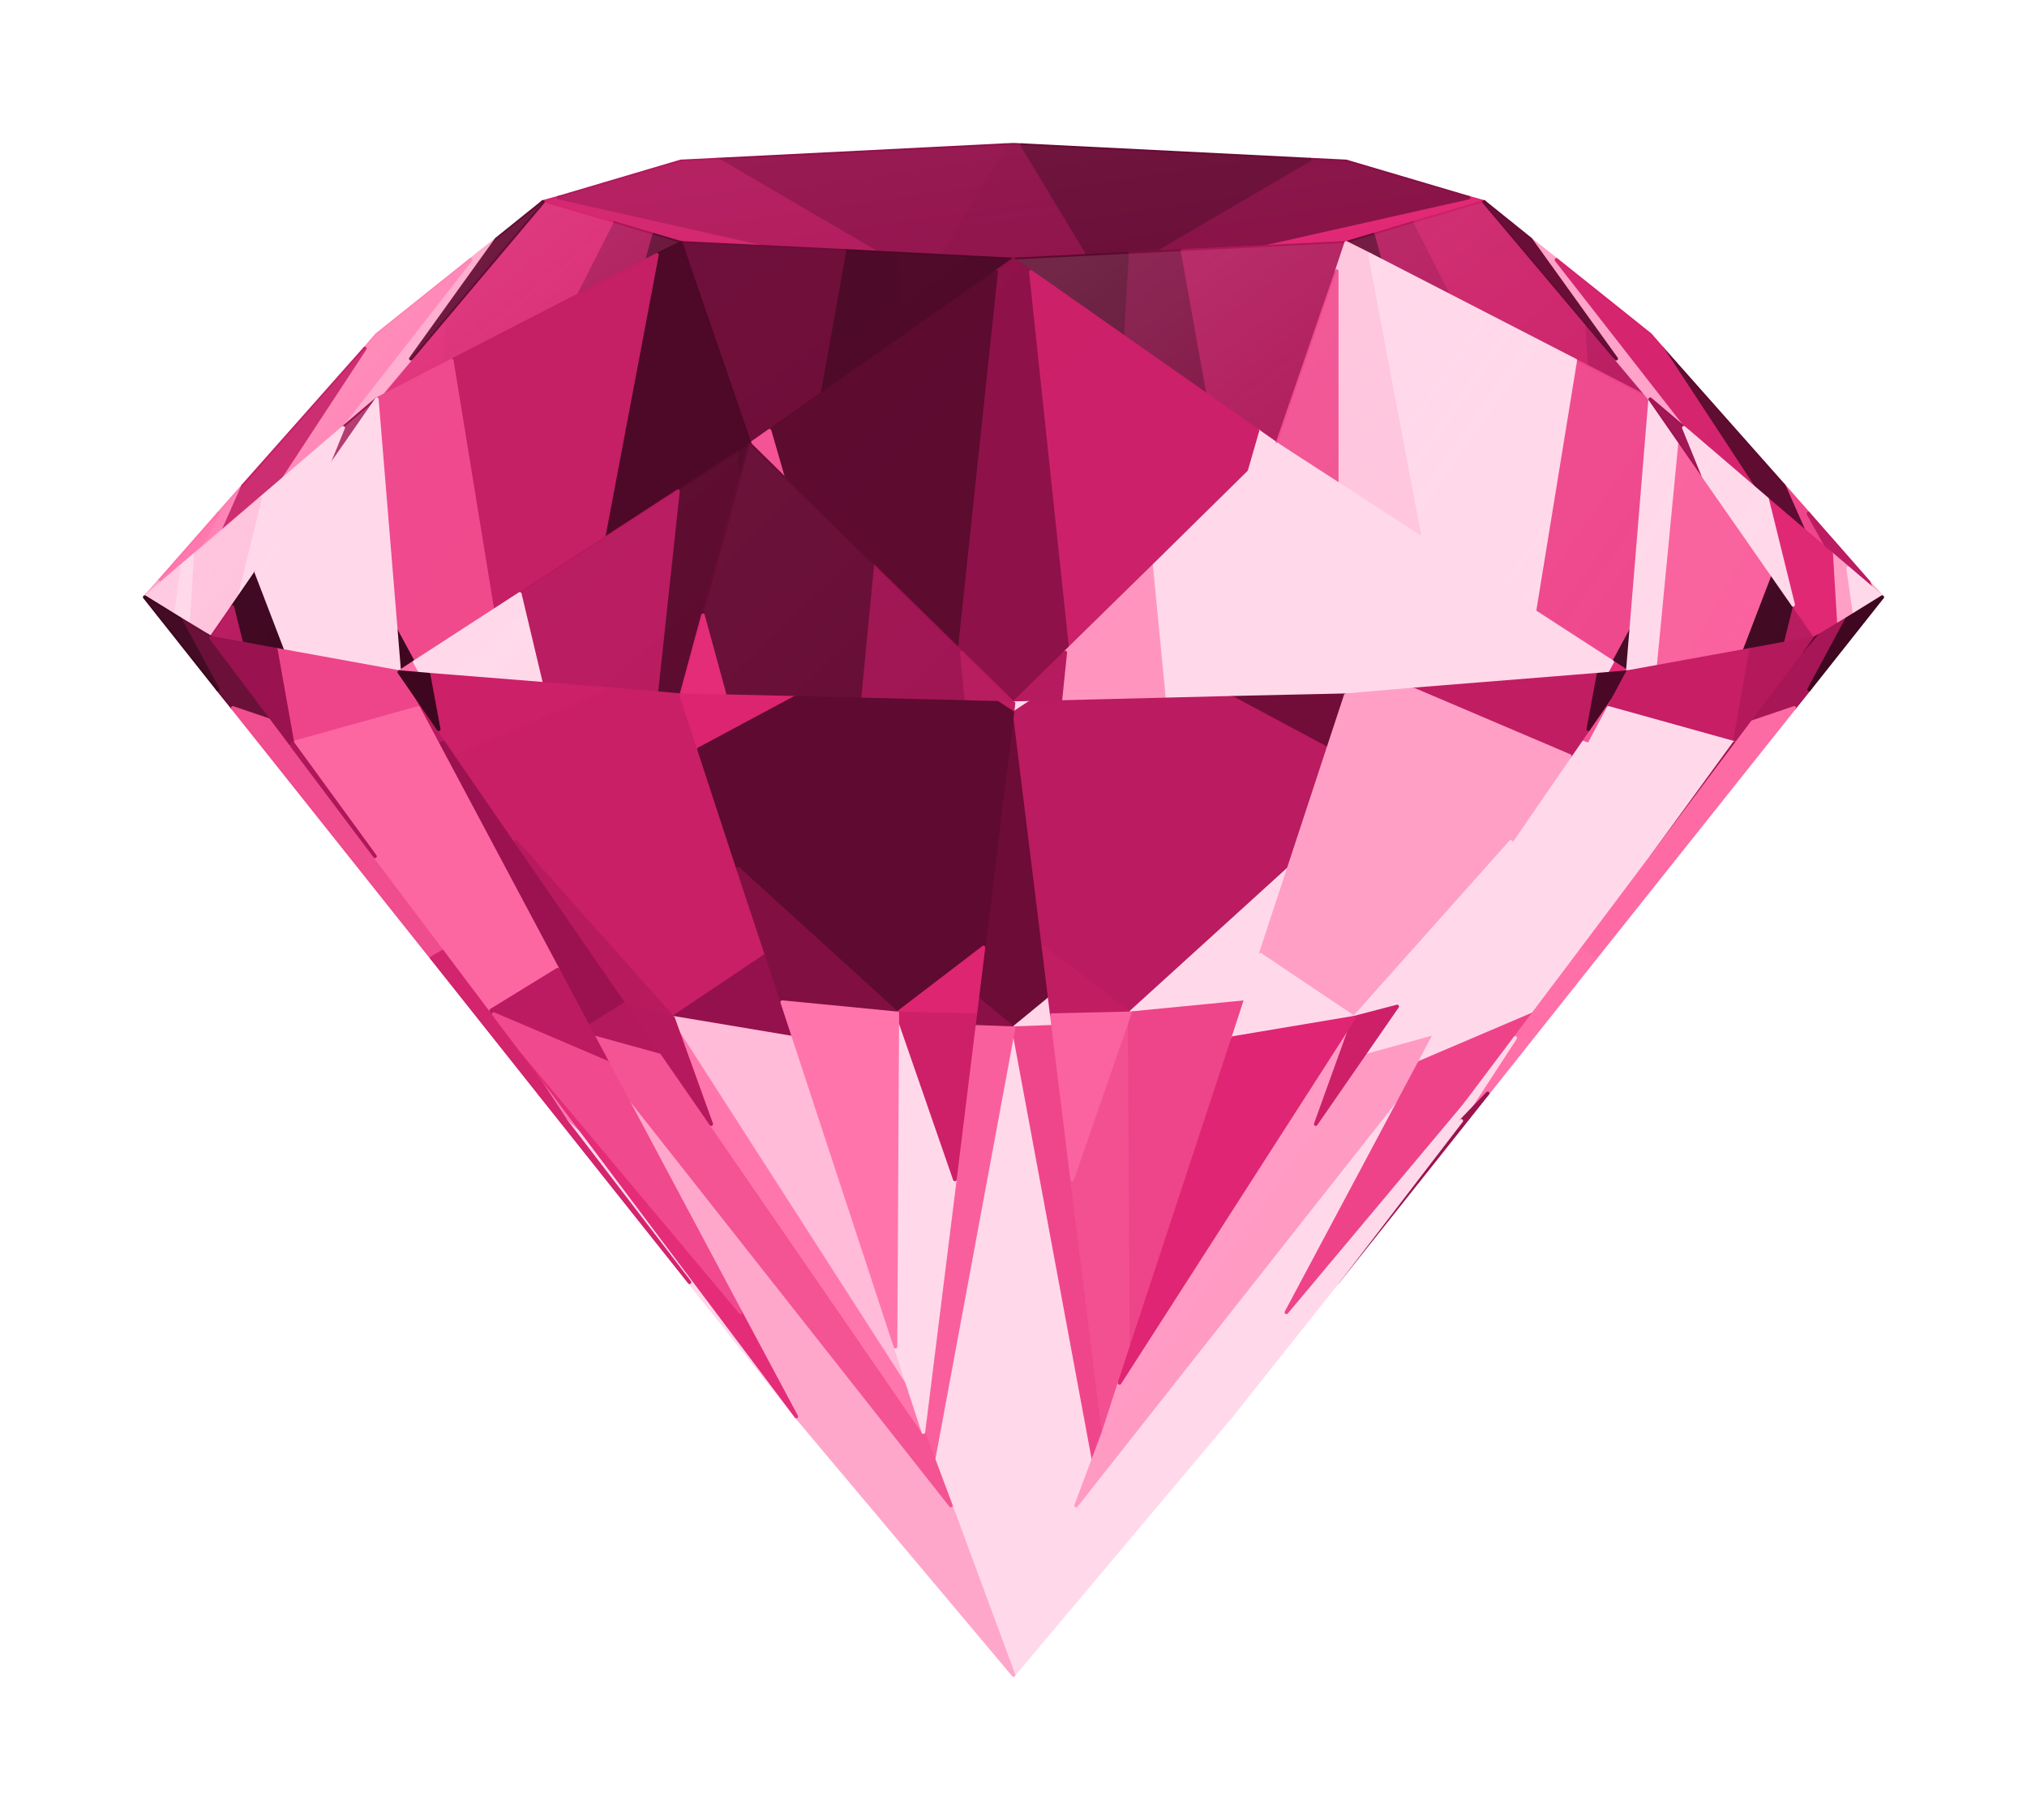
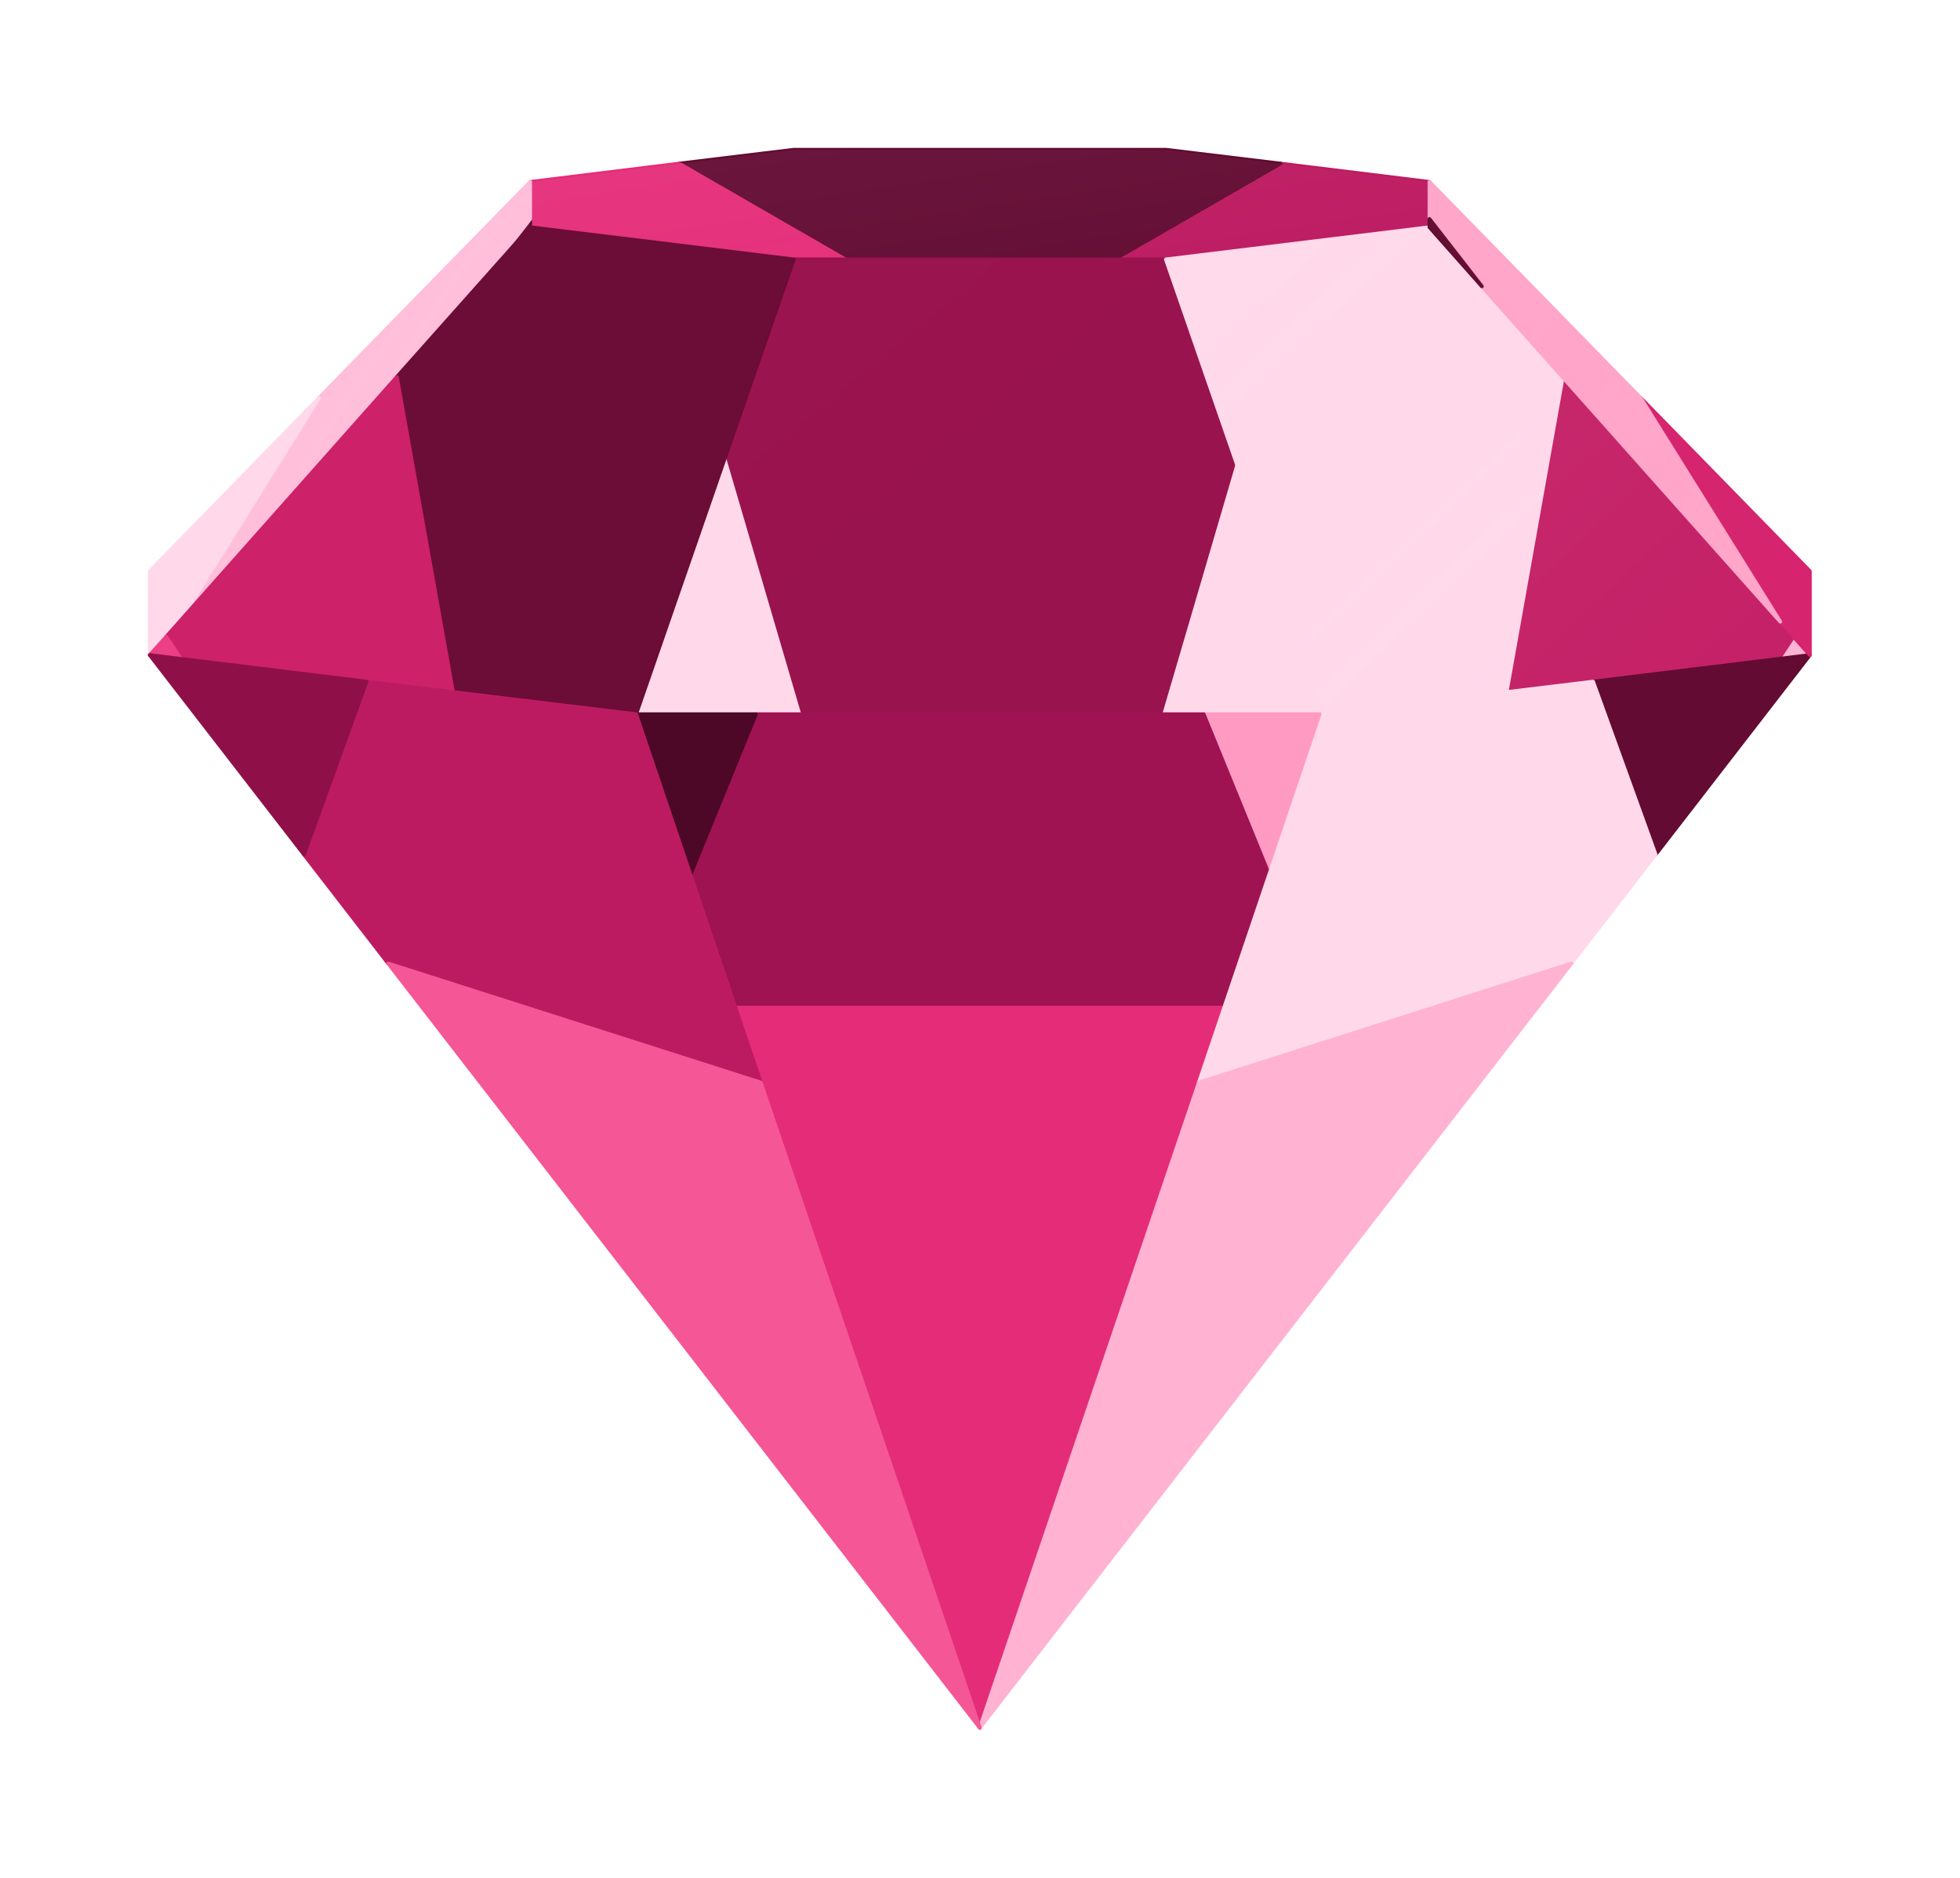
- <svg xmlns="http://www.w3.org/2000/svg" viewBox="-280 -251.4 560 502.8">
+ <svg xmlns="http://www.w3.org/2000/svg" viewBox="-261.7 -250.8 523.5 501.6">
  <defs>
    <style>.gem-p{fill:currentColor;stroke:currentColor;stroke-width:1px;stroke-linejoin:round;vector-effect:non-scaling-stroke}</style>
-     <path id="gem-f0" stroke-width="1" stroke-linejoin="round" vector-effect="non-scaling-stroke" d="M0 -179.7 L91.9 -184.3 L130 -195.6 L91.9 -206.8 L0 -211.4 L-91.9 -206.8 L-130 -195.6 L-91.9 -184.3 Z" />
-     <path id="gem-f1" stroke-width="1" stroke-linejoin="round" vector-effect="non-scaling-stroke" d="M0 -179.7 L91.9 -184.3 L72.8 -128.6 Z" />
-     <path id="gem-f2" stroke-width="1" stroke-linejoin="round" vector-effect="non-scaling-stroke" d="M91.9 -184.3 L130 -195.6 L175.9 -141.1 Z" />
-     <path id="gem-f7" stroke-width="1" stroke-linejoin="round" vector-effect="non-scaling-stroke" d="M-130 -195.6 L-91.9 -184.3 L-175.9 -141.1 Z" />
-     <path id="gem-f8" stroke-width="1" stroke-linejoin="round" vector-effect="non-scaling-stroke" d="M-91.9 -184.3 L0 -179.7 L-72.8 -128.6 Z" />
-     <path id="gem-f9" stroke-width="1" stroke-linejoin="round" vector-effect="non-scaling-stroke" d="M0 -179.7 L72.8 -128.6 L0 -57.1 L-72.8 -128.6 Z" />
-     <path id="gem-f10" stroke-width="1" stroke-linejoin="round" vector-effect="non-scaling-stroke" d="M91.9 -184.3 L175.9 -141.1 L169.7 -65.7 L72.8 -128.6 Z" />
-     <path id="gem-f11" stroke-width="1" stroke-linejoin="round" vector-effect="non-scaling-stroke" d="M130 -195.6 L175.9 -158.9 L240 -86.4 L175.9 -141.1 Z" />
-     <path id="gem-f15" stroke-width="1" stroke-linejoin="round" vector-effect="non-scaling-stroke" d="M-130 -195.6 L-175.9 -141.1 L-240 -86.4 L-175.9 -158.9 Z" />
-     <path id="gem-f16" stroke-width="1" stroke-linejoin="round" vector-effect="non-scaling-stroke" d="M-91.9 -184.3 L-72.8 -128.6 L-169.7 -65.7 L-175.9 -141.1 Z" />
-     <path id="gem-f17" stroke-width="1" stroke-linejoin="round" vector-effect="non-scaling-stroke" d="M72.8 -128.6 L0 -57.1 L91.8 -59.3 Z" />
-     <path id="gem-f18" stroke-width="1" stroke-linejoin="round" vector-effect="non-scaling-stroke" d="M72.8 -128.6 L91.8 -59.3 L169.7 -65.7 Z" />
-     <path id="gem-f19" stroke-width="1" stroke-linejoin="round" vector-effect="non-scaling-stroke" d="M175.9 -141.1 L169.7 -65.7 L221.7 -75.2 Z" />
-     <path id="gem-f20" stroke-width="1" stroke-linejoin="round" vector-effect="non-scaling-stroke" d="M175.9 -141.1 L221.7 -75.2 L240 -86.4 Z" />
-     <path id="gem-f29" stroke-width="1" stroke-linejoin="round" vector-effect="non-scaling-stroke" d="M-175.9 -141.1 L-240 -86.4 L-221.7 -75.2 Z" />
-     <path id="gem-f30" stroke-width="1" stroke-linejoin="round" vector-effect="non-scaling-stroke" d="M-175.9 -141.1 L-221.7 -75.2 L-169.7 -65.7 Z" />
-     <path id="gem-f31" stroke-width="1" stroke-linejoin="round" vector-effect="non-scaling-stroke" d="M-72.8 -128.6 L-169.7 -65.7 L-91.8 -59.3 Z" />
-     <path id="gem-f32" stroke-width="1" stroke-linejoin="round" vector-effect="non-scaling-stroke" d="M-72.8 -128.6 L-91.8 -59.3 L0 -57.1 Z" />
-     <path id="gem-f41" stroke-width="1" stroke-linejoin="round" vector-effect="non-scaling-stroke" d="M0 -57.1 L91.8 -59.3 L24.9 144.3 Z" />
-     <path id="gem-f42" stroke-width="1" stroke-linejoin="round" vector-effect="non-scaling-stroke" d="M91.8 -59.3 L169.7 -65.7 L24.9 144.3 Z" />
-     <path id="gem-f44" stroke-width="1" stroke-linejoin="round" vector-effect="non-scaling-stroke" d="M221.7 -75.2 L240 -86.4 L60 140 Z" />
-     <path id="gem-f53" stroke-width="1" stroke-linejoin="round" vector-effect="non-scaling-stroke" d="M-240 -86.4 L-221.7 -75.2 L-60 140 Z" />
-     <path id="gem-f55" stroke-width="1" stroke-linejoin="round" vector-effect="non-scaling-stroke" d="M-169.7 -65.7 L-91.8 -59.3 L-24.9 144.3 Z" />
-     <path id="gem-f56" stroke-width="1" stroke-linejoin="round" vector-effect="non-scaling-stroke" d="M-91.8 -59.3 L0 -57.1 L-24.9 144.3 Z" />
+     <path id="gem-f0" stroke-width="1" stroke-linejoin="round" vector-effect="non-scaling-stroke" d="M49.7 -181.5 L120.1 -190.1 L120.1 -202.2 L49.7 -210.8 L-49.7 -210.8 L-120.1 -202.2 L-120.1 -190.1 L-49.7 -181.5 Z" />
+     <path id="gem-f1" stroke-width="1" stroke-linejoin="round" vector-effect="non-scaling-stroke" d="M-49.7 -181.5 L49.7 -181.5 L91.8 -60 L-91.8 -60 Z" />
+     <path id="gem-f2" stroke-width="1" stroke-linejoin="round" vector-effect="non-scaling-stroke" d="M-91.8 -60 L91.8 -60 L0 210.8 Z" />
+     <path id="gem-f3" stroke-width="1" stroke-linejoin="round" vector-effect="non-scaling-stroke" d="M49.7 -181.5 L120.1 -190.1 L221.7 -75.8 L91.8 -60 Z" />
+     <path id="gem-f5" stroke-width="1" stroke-linejoin="round" vector-effect="non-scaling-stroke" d="M120.1 -190.1 L120.1 -202.2 L221.7 -98.2 L221.7 -75.8 Z" />
+     <path id="gem-f13" stroke-width="1" stroke-linejoin="round" vector-effect="non-scaling-stroke" d="M-120.1 -202.2 L-120.1 -190.1 L-221.7 -75.8 L-221.7 -98.2 Z" />
+     <path id="gem-f15" stroke-width="1" stroke-linejoin="round" vector-effect="non-scaling-stroke" d="M-120.1 -190.1 L-49.7 -181.5 L-91.8 -60 L-221.7 -75.8 Z" />
    <linearGradient id="gem-gloss" x1="0.111" y1="0.186" x2="0.889" y2="0.814">
      <stop offset="0" stop-color="#ffd9ea" />
      <stop offset="1" stop-color="#ffd9ea" stop-opacity="0.35" />
    </linearGradient>
  </defs>
-   <path class="gem-p" color="#e02573" d="M91.9 -184.3 130 -195.6 125.7 -196.8 64.4 -183Z" />
-   <path class="gem-p" color="#8e1049" d="M0 -179.7 20.8 -180.8 2.4 -211.3 0 -211.4 -2.4 -211.3 -20.8 -180.8Z" />
-   <path class="gem-p" color="#d2216c" d="M-91.9 -184.3 -64.4 -183 -125.7 -196.8 -130 -195.6Z" />
-   <path class="gem-p" color="#870f45" d="M64.4 -183 125.7 -196.8 91.9 -206.8 81.8 -207.3 37.9 -181.6Z" />
-   <path class="gem-p" color="#680b35" d="M37.9 -181.6 81.8 -207.3 2.4 -211.3 20.8 -180.8Z" />
-   <path class="gem-p" color="#92114b" d="M-20.8 -180.8 -2.4 -211.3 -81.8 -207.3 -37.9 -181.6Z" />
-   <path class="gem-p" color="#b1185b" d="M-37.9 -181.6 -81.8 -207.3 -91.9 -206.8 -125.7 -196.8 -64.4 -183Z" />
+   <path class="gem-p" color="#bd1b61" d="M49.7 -181.5 120.1 -190.1 120.1 -202.2 80.3 -207.1 35.9 -181.5Z" />
+   <path class="gem-p" color="#620b32" d="M35.9 -181.5 80.3 -207.1 49.7 -210.8 -49.7 -210.8 -80.3 -207.1 -35.9 -181.5Z" />
+   <path class="gem-p" color="#e52d79" d="M-49.7 -181.5 -35.9 -181.5 -80.3 -207.1 -120.1 -202.2 -120.1 -190.1Z" />
  <use href="#gem-f0" fill="url(#gem-gloss)" fill-opacity="0.052" />
  <use href="#gem-f0" fill="#ffd9ea" stroke="#ffd9ea" opacity="0">
    <animate attributeName="opacity" dur="4s" repeatCount="indefinite" additive="sum" calcMode="spline" keyTimes="0;0.5;1" keySplines="0.45 0 0.55 1;0.45 0 0.55 1" values="0;0.45;0" />
  </use>
-   <path class="gem-p" color="#7c0e3f" d="M53.9 -141.9 46.7 -182.1 31.4 -181.3 30 -158.6Z" />
-   <path class="gem-p" color="#ae1759" d="M72.8 -128.6 91.9 -184.3 46.7 -182.1 53.9 -141.9Z" />
-   <path class="gem-p" color="#5b0a2e" d="M30 -158.6 31.4 -181.3 0 -179.7Z" />
-   <use href="#gem-f1" fill="url(#gem-gloss)" fill-opacity="0.136" />
+   <path class="gem-p" color="#ffd9ea" d="M91.8 -60 68.2 -128.2 48.2 -60Z" />
+   <path class="gem-p" color="#99124e" d="M48.2 -60 68.2 -128.2 49.7 -181.5 -49.7 -181.5 -68.2 -128.2 -48.2 -60Z" />
+   <path class="gem-p" color="#ffd9ea" d="M-91.8 -60 -48.2 -60 -68.2 -128.2Z" />
+   <use href="#gem-f1" fill="url(#gem-gloss)" fill-opacity="0.008" />
  <use href="#gem-f1" fill="#ffd9ea" stroke="#ffd9ea" opacity="0">
-     <animate attributeName="opacity" dur="4s" repeatCount="indefinite" additive="sum" calcMode="spline" keyTimes="0;0.5;1" keySplines="0.45 0 0.55 1;0.45 0 0.55 1" values="0;0.258;0" />
+     <animate attributeName="opacity" dur="4s" repeatCount="indefinite" additive="sum" calcMode="spline" keyTimes="0;0.5;1" keySplines="0.45 0 0.55 1;0.45 0 0.55 1" values="0;0.227;0" />
  </use>
-   <path class="gem-p" color="#b4195c" d="M121.6 -169.1 111 -190 99.3 -186.5 101.2 -179.6Z" />
-   <path class="gem-p" color="#b91a5f" d="M175.9 -141.1 157.4 -163.1 158.2 -150.3Z" />
-   <path class="gem-p" color="#cc2068" d="M158.2 -150.3 157.4 -163.1 130 -195.6 111 -190 121.6 -169.1Z" />
-   <path class="gem-p" color="#670b34" d="M101.2 -179.6 99.3 -186.5 91.9 -184.3Z" />
-   <use href="#gem-f2" fill="url(#gem-gloss)" fill-opacity="0.084" />
+   <path class="gem-p" color="#ff9ac3" d="M91.8 -60 59.8 -60 77.3 -17.1Z" />
+   <path class="gem-p" color="#9f1352" d="M77.3 -17.1 59.8 -60 -59.8 -60 -77.3 -17.1 -65.3 18.4 65.3 18.4Z" />
+   <path class="gem-p" color="#e42c78" d="M0 210.8 65.3 18.4 -65.3 18.4 0 210.8 0 210.8Z" />
+   <path class="gem-p" color="#4d0827" d="M-77.3 -17.1 -59.8 -60 -91.8 -60Z" />
  <use href="#gem-f2" fill="#ffd9ea" stroke="#ffd9ea" opacity="0">
-     <animate attributeName="opacity" dur="4s" repeatCount="indefinite" additive="sum" calcMode="spline" keyTimes="0;0.5;1" keySplines="0.45 0 0.55 1;0.45 0 0.55 1" values="0;0.105;0" />
+     <animate attributeName="opacity" dur="4s" repeatCount="indefinite" additive="sum" calcMode="spline" keyTimes="0;0.5;1" keySplines="0.45 0 0.55 1;0.45 0 0.55 1" values="0;0.007;0" />
  </use>
-   <path class="gem-p" color="#ab1658" d="M-101.2 -179.6 -99.3 -186.5 -111 -190 -121.6 -169.1Z" />
-   <path class="gem-p" color="#610a31" d="M-91.9 -184.3 -99.3 -186.5 -101.2 -179.6Z" />
-   <path class="gem-p" color="#d92470" d="M-121.6 -169.1 -111 -190 -130 -195.6 -157.4 -163.1 -158.2 -150.3Z" />
-   <path class="gem-p" color="#dd2572" d="M-175.9 -141.1 -158.2 -150.3 -157.4 -163.1Z" />
-   <use href="#gem-f7" fill="url(#gem-gloss)" fill-opacity="0.139" />
-   <use href="#gem-f7" fill="#ffd9ea" stroke="#ffd9ea" opacity="0">
-     <animate attributeName="opacity" dur="4s" repeatCount="indefinite" additive="sum" calcMode="spline" keyTimes="0;0.5;1" keySplines="0.45 0 0.55 1;0.45 0 0.55 1" values="0;0.105;0" />
+   <path class="gem-p" color="#ffb3d2" d="M221.7 -75.8 221.7 -75.8 221.7 -75.8 217.3 -80.7 213.4 -74.8Z" />
+   <path class="gem-p" color="#c31d64" d="M213.4 -74.8 217.3 -80.7 155.7 -150.1 140.7 -65.9Z" />
+   <path class="gem-p" color="#ffd9ea" d="M91.8 -60 140.7 -65.9 155.7 -150.1 120.1 -190.1 49.7 -181.5Z" />
+   <use href="#gem-f3" fill="url(#gem-gloss)" fill-opacity="0.072" />
+   <use href="#gem-f3" fill="#ffd9ea" stroke="#ffd9ea" opacity="0">
+     <animate attributeName="opacity" dur="4s" repeatCount="indefinite" additive="sum" calcMode="spline" keyTimes="0;0.5;1" keySplines="0.45 0 0.55 1;0.45 0 0.55 1" values="0;0.097;0" />
  </use>
-   <path class="gem-p" color="#4c0826" d="M-30 -158.6 -31.4 -181.3 -46.7 -182.1 -53.9 -141.9Z" />
-   <path class="gem-p" color="#4e0827" d="M0 -179.7 -31.4 -181.3 -30 -158.6Z" />
-   <path class="gem-p" color="#6d0c38" d="M-72.8 -128.6 -53.9 -141.9 -46.7 -182.1 -91.9 -184.3Z" />
-   <use href="#gem-f8" fill="url(#gem-gloss)" fill-opacity="0.016" />
-   <use href="#gem-f8" fill="#ffd9ea" stroke="#ffd9ea" opacity="0">
-     <animate attributeName="opacity" dur="4s" repeatCount="indefinite" additive="sum" calcMode="spline" keyTimes="0;0.5;1" keySplines="0.45 0 0.55 1;0.45 0 0.55 1" values="0;0.258;0" />
+   <path class="gem-p" color="#640b33" d="M221.7 -75.8 163.8 -68.7 180.5 -22.5Z" />
+   <path class="gem-p" color="#ffd9ea" d="M180.5 -22.5 163.8 -68.7 91.8 -60 58.5 38.4 158 6.6Z" />
+   <path class="gem-p" color="#ffb2d1" d="M158 6.6 58.5 38.4 0 210.8 0 210.8Z" />
+   <path class="gem-p" color="#d6236e" d="M221.7 -75.8 221.7 -98.2 221.7 -98.2 221.7 -98.2 176.5 -144.5 213.8 -84.7Z" />
+   <path class="gem-p" color="#ffa5c9" d="M213.8 -84.7 176.5 -144.5 120.1 -202.2 120.1 -192.3 134.1 -174.3Z" />
+   <path class="gem-p" color="#620b32" d="M134.1 -174.3 120.1 -192.3 120.1 -190.1Z" />
+   <use href="#gem-f5" fill="url(#gem-gloss)" fill-opacity="0.019" />
+   <use href="#gem-f5" fill="#ffd9ea" stroke="#ffd9ea" opacity="0">
+     <animate attributeName="opacity" dur="4s" repeatCount="indefinite" additive="sum" calcMode="spline" keyTimes="0;0.5;1" keySplines="0.45 0 0.55 1;0.45 0 0.55 1" values="0;0.043;0" />
  </use>
-   <path class="gem-p" color="#8e1049" d="M0 -57.1 15.8 -72.6 4.8 -176.3 0 -179.7 -4.8 -176.3 -15.8 -72.6Z" />
-   <path class="gem-p" color="#ffd9ea" d="M72.8 -128.6 67.4 -132.4 63.7 -119.6Z" />
-   <path class="gem-p" color="#cc2069" d="M63.7 -119.6 67.4 -132.4 4.8 -176.3 15.8 -72.6Z" />
-   <path class="gem-p" color="#5c0a2e" d="M-15.8 -72.6 -4.8 -176.3 -67.4 -132.4 -63.7 -119.6Z" />
-   <path class="gem-p" color="#f45294" d="M-72.8 -128.6 -63.7 -119.6 -67.4 -132.4Z" />
-   <use href="#gem-f9" fill="url(#gem-gloss)" fill-opacity="0.008" />
-   <use href="#gem-f9" fill="#ffd9ea" stroke="#ffd9ea" opacity="0">
-     <animate attributeName="opacity" dur="4s" repeatCount="indefinite" additive="sum" calcMode="spline" keyTimes="0;0.5;1" keySplines="0.45 0 0.55 1;0.45 0 0.55 1" values="0;0.235;0" />
+   <path class="gem-p" color="#59092d" d="M-120.1 -190.1 -120.1 -192.3 -134.1 -174.3Z" />
+   <path class="gem-p" color="#ffbdd9" d="M-134.1 -174.3 -120.1 -192.3 -120.1 -202.2 -176.5 -144.5 -213.8 -84.7Z" />
+   <path class="gem-p" color="#ffd9ea" d="M-221.7 -75.8 -213.8 -84.7 -176.5 -144.5 -221.7 -98.2 -221.7 -98.2 -221.7 -98.2Z" />
+   <use href="#gem-f13" fill="url(#gem-gloss)" fill-opacity="0.112" />
+   <use href="#gem-f13" fill="#ffd9ea" stroke="#ffd9ea" opacity="0">
+     <animate attributeName="opacity" dur="4s" repeatCount="indefinite" additive="sum" calcMode="spline" keyTimes="0;0.5;1" keySplines="0.45 0 0.55 1;0.45 0 0.55 1" values="0;0.043;0" />
  </use>
-   <path class="gem-p" color="#3e061f" d="M169.7 -65.7 170.8 -79.7 164.9 -68.8Z" />
-   <path class="gem-p" color="#ffc5dd" d="M113.4 -102.2 98.5 -181 91.9 -184.3 89.3 -176.5 89.3 -117.9Z" />
-   <path class="gem-p" color="#ee448a" d="M164.9 -68.8 170.8 -79.7 175.9 -141.1 155.2 -151.8 143.9 -82.5Z" />
-   <path class="gem-p" color="#ffd9ea" d="M143.9 -82.5 155.2 -151.8 98.5 -181 113.4 -102.2Z" />
-   <path class="gem-p" color="#f14b8e" d="M72.8 -128.6 89.3 -117.9 89.3 -176.5Z" />
-   <use href="#gem-f10" fill="url(#gem-gloss)" fill-opacity="0.098" />
-   <use href="#gem-f10" fill="#ffd9ea" stroke="#ffd9ea" opacity="0">
-     <animate attributeName="opacity" dur="4s" repeatCount="indefinite" additive="sum" calcMode="spline" keyTimes="0;0.5;1" keySplines="0.45 0 0.55 1;0.45 0 0.55 1" values="0;0.09;0" />
+   <path class="gem-p" color="#6b0c36" d="M-91.8 -60 -49.7 -181.5 -120.1 -190.1 -155.7 -150.1 -140.7 -65.9Z" />
+   <path class="gem-p" color="#cd2069" d="M-140.7 -65.9 -155.7 -150.1 -217.3 -80.7 -213.4 -74.8Z" />
+   <path class="gem-p" color="#ec3e85" d="M-213.4 -74.8 -217.3 -80.7 -221.7 -75.8 -221.7 -75.8Z" />
+   <use href="#gem-f15" fill="url(#gem-gloss)" fill-opacity="0.008" />
+   <use href="#gem-f15" fill="#ffd9ea" stroke="#ffd9ea" opacity="0">
+     <animate attributeName="opacity" dur="4s" repeatCount="indefinite" additive="sum" calcMode="spline" keyTimes="0;0.5;1" keySplines="0.45 0 0.55 1;0.45 0 0.55 1" values="0;0.097;0" />
  </use>
-   <path class="gem-p" color="#ee458a" d="M225.6 -98.7 219.6 -109.5 212.8 -117.2 218.2 -105Z" />
-   <path class="gem-p" color="#ffa3c9" d="M175.9 -141.1 188.3 -130.5 150 -179.6 142.8 -185.3 166.5 -152.3Z" />
-   <path class="gem-p" color="#ffaecf" d="M240 -86.4 236.2 -90.6 236.8 -89.1Z" />
-   <path class="gem-p" color="#bb1b60" d="M236.8 -89.1 236.2 -90.6 219.6 -109.5 225.6 -98.7Z" />
-   <path class="gem-p" color="#5d0a2f" d="M218.2 -105 212.8 -117.2 179.2 -155.1 204.2 -117Z" />
-   <path class="gem-p" color="#d5226d" d="M204.2 -117 179.2 -155.1 175.9 -158.9 150 -179.6 188.3 -130.5Z" />
-   <path class="gem-p" color="#660b34" d="M166.5 -152.3 142.8 -185.3 130 -195.6Z" />
-   <use href="#gem-f11" fill="url(#gem-gloss)" fill-opacity="0.019" />
-   <use href="#gem-f11" fill="#ffd9ea" stroke="#ffd9ea" opacity="0">
-     <animate attributeName="opacity" dur="4s" repeatCount="indefinite" additive="sum" calcMode="spline" keyTimes="0;0.5;1" keySplines="0.45 0 0.55 1;0.45 0 0.55 1" values="0;0.035;0" />
-   </use>
-   <path class="gem-p" color="#ffacce" d="M-175.9 -141.1 -166.5 -152.3 -142.8 -185.3 -150 -179.6 -188.3 -130.5Z" />
-   <path class="gem-p" color="#ff7db1" d="M-218.2 -105 -212.8 -117.2 -219.6 -109.5 -225.6 -98.7Z" />
-   <path class="gem-p" color="#640b33" d="M-130 -195.6 -142.8 -185.3 -166.5 -152.3Z" />
-   <path class="gem-p" color="#ff84b5" d="M-188.3 -130.5 -150 -179.6 -175.9 -158.9 -179.2 -155.1 -204.2 -117Z" />
-   <path class="gem-p" color="#c81f67" d="M-204.2 -117 -179.2 -155.1 -212.8 -117.2 -218.2 -105Z" />
-   <path class="gem-p" color="#ff70a9" d="M-225.6 -98.7 -219.6 -109.5 -236.2 -90.6 -236.8 -89.1Z" />
-   <path class="gem-p" color="#ffa0c7" d="M-240 -86.4 -236.8 -89.1 -236.2 -90.6Z" />
-   <use href="#gem-f15" fill="url(#gem-gloss)" fill-opacity="0.113" />
-   <use href="#gem-f15" fill="#ffd9ea" stroke="#ffd9ea" opacity="0">
-     <animate attributeName="opacity" dur="4s" repeatCount="indefinite" additive="sum" calcMode="spline" keyTimes="0;0.5;1" keySplines="0.45 0 0.55 1;0.45 0 0.55 1" values="0;0.035;0" />
-   </use>
-   <path class="gem-p" color="#4d0827" d="M-89.3 -117.9 -89.3 -176.5 -91.9 -184.3 -98.5 -181 -113.4 -102.2Z" />
-   <path class="gem-p" color="#3e061f" d="M-169.7 -65.7 -164.9 -68.8 -170.8 -79.7Z" />
-   <path class="gem-p" color="#4c0826" d="M-72.8 -128.6 -89.3 -176.5 -89.3 -117.9Z" />
-   <path class="gem-p" color="#c51e65" d="M-113.4 -102.2 -98.5 -181 -155.2 -151.8 -143.9 -82.5Z" />
-   <path class="gem-p" color="#f0498d" d="M-143.9 -82.5 -155.2 -151.8 -175.9 -141.1 -170.8 -79.7 -164.9 -68.8Z" />
-   <use href="#gem-f16" fill="url(#gem-gloss)" fill-opacity="0.008" />
-   <use href="#gem-f16" fill="#ffd9ea" stroke="#ffd9ea" opacity="0">
-     <animate attributeName="opacity" dur="4s" repeatCount="indefinite" additive="sum" calcMode="spline" keyTimes="0;0.5;1" keySplines="0.45 0 0.55 1;0.45 0 0.55 1" values="0;0.09;0" />
-   </use>
-   <path class="gem-p" color="#ff95bf" d="M42.6 -58.2 39 -95.3 14.3 -71.1 12.9 -57.4Z" />
-   <path class="gem-p" color="#ffd9ea" d="M91.8 -59.3 85.8 -81.4 79.7 -59.1Z" />
-   <path class="gem-p" color="#ffd9ea" d="M79.7 -59.1 85.8 -81.4 72.8 -128.6 39 -95.3 42.6 -58.2Z" />
-   <path class="gem-p" color="#b71a5e" d="M12.9 -57.4 14.3 -71.1 0 -57.1Z" />
-   <use href="#gem-f17" fill="url(#gem-gloss)" fill-opacity="0.007" />
-   <use href="#gem-f17" fill="#ffd9ea" stroke="#ffd9ea" opacity="0">
-     <animate attributeName="opacity" dur="4s" repeatCount="indefinite" additive="sum" calcMode="spline" keyTimes="0;0.5;1" keySplines="0.45 0 0.55 1;0.45 0 0.55 1" values="0;0.119;0" />
-   </use>
-   <path class="gem-p" color="#e42b78" d="M169.7 -65.7 165.4 -68.5 163.6 -65.2Z" />
-   <path class="gem-p" color="#ffd9ea" d="M91.8 -59.3 98.7 -59.9 92.7 -115.7 75.7 -126.7 75.2 -119.9Z" />
-   <path class="gem-p" color="#ffd9ea" d="M163.6 -65.2 165.4 -68.5 136.4 -87.3 130.5 -62.5Z" />
-   <path class="gem-p" color="#ffd9ea" d="M130.5 -62.5 136.4 -87.3 92.7 -115.7 98.7 -59.9Z" />
-   <path class="gem-p" color="#ffd9ea" d="M72.8 -128.6 75.2 -119.9 75.7 -126.7Z" />
-   <use href="#gem-f18" fill="url(#gem-gloss)" fill-opacity="0.014" />
-   <use href="#gem-f18" fill="#ffd9ea" stroke="#ffd9ea" opacity="0">
-     <animate attributeName="opacity" dur="4s" repeatCount="indefinite" additive="sum" calcMode="spline" keyTimes="0;0.5;1" keySplines="0.45 0 0.55 1;0.45 0 0.55 1" values="0;0.07;0" />
-   </use>
-   <path class="gem-p" color="#3e061f" d="M213.3 -73.6 215.8 -83.7 209.2 -93.3 200.8 -71.4Z" />
-   <path class="gem-p" color="#b61a5e" d="M221.7 -75.2 215.8 -83.7 213.3 -73.6Z" />
-   <path class="gem-p" color="#f95f9c" d="M200.8 -71.4 209.2 -93.3 183.3 -130.4 177.2 -67.1Z" />
-   <path class="gem-p" color="#ffd9ea" d="M177.2 -67.1 183.3 -130.4 175.9 -141.1 169.7 -65.7Z" />
-   <use href="#gem-f19" fill="url(#gem-gloss)" fill-opacity="0.051" />
-   <use href="#gem-f19" fill="#ffd9ea" stroke="#ffd9ea" opacity="0">
-     <animate attributeName="opacity" dur="4s" repeatCount="indefinite" additive="sum" calcMode="spline" keyTimes="0;0.5;1" keySplines="0.45 0 0.55 1;0.45 0 0.55 1" values="0;0.014;0" />
-   </use>
-   <path class="gem-p" color="#ff9ec5" d="M232.4 -81.7 230.6 -94.4 225.9 -98.4 227.1 -78.4Z" />
-   <path class="gem-p" color="#a01352" d="M175.9 -141.1 190.6 -119.9 185.2 -133.2Z" />
-   <path class="gem-p" color="#ffd9ea" d="M240 -86.4 230.6 -94.4 232.4 -81.7Z" />
-   <path class="gem-p" color="#e02673" d="M221.7 -75.2 227.1 -78.4 225.9 -98.4 208.2 -113.5 215.4 -84.3Z" />
-   <path class="gem-p" color="#ffd9ea" d="M215.4 -84.3 208.2 -113.5 185.2 -133.2 190.6 -119.9Z" />
-   <use href="#gem-f20" fill="url(#gem-gloss)" fill-opacity="0.024" />
-   <path class="gem-p" color="#9d1250" d="M-175.9 -141.1 -185.2 -133.2 -190.6 -119.9Z" />
-   <path class="gem-p" color="#ffd9ea" d="M-227.1 -78.4 -225.9 -98.4 -230.6 -94.4 -232.4 -81.7Z" />
-   <path class="gem-p" color="#ffd9ea" d="M-190.6 -119.9 -185.2 -133.2 -208.2 -113.5 -215.4 -84.3Z" />
-   <path class="gem-p" color="#ffbed9" d="M-221.7 -75.2 -215.4 -84.3 -208.2 -113.5 -225.9 -98.4 -227.1 -78.4Z" />
-   <path class="gem-p" color="#ffc6de" d="M-232.4 -81.7 -230.6 -94.4 -240 -86.4Z" />
-   <use href="#gem-f29" fill="url(#gem-gloss)" fill-opacity="0.344" />
-   <path class="gem-p" color="#3e061f" d="M-200.8 -71.4 -209.2 -93.3 -215.8 -83.7 -213.3 -73.6Z" />
-   <path class="gem-p" color="#ffd9ea" d="M-169.7 -65.7 -175.9 -141.1 -183.3 -130.4 -177.2 -67.1Z" />
-   <path class="gem-p" color="#ffd9ea" d="M-177.2 -67.1 -183.3 -130.4 -209.2 -93.3 -200.8 -71.4Z" />
-   <path class="gem-p" color="#b71a5e" d="M-213.3 -73.6 -215.8 -83.7 -221.7 -75.2Z" />
-   <use href="#gem-f30" fill="url(#gem-gloss)" fill-opacity="0.022" />
-   <use href="#gem-f30" fill="#ffd9ea" stroke="#ffd9ea" opacity="0">
-     <animate attributeName="opacity" dur="4s" repeatCount="indefinite" additive="sum" calcMode="spline" keyTimes="0;0.5;1" keySplines="0.45 0 0.55 1;0.45 0 0.55 1" values="0;0.014;0" />
-   </use>
-   <path class="gem-p" color="#5b0a2e" d="M-91.8 -59.3 -75.2 -119.9 -75.7 -126.7 -92.7 -115.7 -98.7 -59.9Z" />
-   <path class="gem-p" color="#fe6ea7" d="M-163.6 -65.2 -165.4 -68.5 -169.7 -65.7Z" />
-   <path class="gem-p" color="#520929" d="M-72.8 -128.6 -75.7 -126.7 -75.2 -119.9Z" />
-   <path class="gem-p" color="#b91a5f" d="M-98.7 -59.9 -92.7 -115.7 -136.4 -87.3 -130.5 -62.5Z" />
-   <path class="gem-p" color="#ffd9ea" d="M-130.5 -62.5 -136.4 -87.3 -165.4 -68.5 -163.6 -65.2Z" />
-   <use href="#gem-f31" fill="url(#gem-gloss)" fill-opacity="0.026" />
-   <use href="#gem-f31" fill="#ffd9ea" stroke="#ffd9ea" opacity="0">
-     <animate attributeName="opacity" dur="4s" repeatCount="indefinite" additive="sum" calcMode="spline" keyTimes="0;0.5;1" keySplines="0.45 0 0.55 1;0.45 0 0.55 1" values="0;0.07;0" />
-   </use>
-   <path class="gem-p" color="#9f1352" d="M-12.9 -57.4 -14.3 -71.1 -39 -95.3 -42.6 -58.2Z" />
-   <path class="gem-p" color="#b71a5e" d="M0 -57.1 -14.3 -71.1 -12.9 -57.4Z" />
-   <path class="gem-p" color="#660b34" d="M-42.6 -58.2 -39 -95.3 -72.8 -128.6 -85.8 -81.4 -79.7 -59.1Z" />
-   <path class="gem-p" color="#e32876" d="M-79.7 -59.1 -85.8 -81.4 -91.8 -59.3Z" />
-   <use href="#gem-f32" fill="url(#gem-gloss)" fill-opacity="0.034" />
-   <use href="#gem-f32" fill="#ffd9ea" stroke="#ffd9ea" opacity="0">
-     <animate attributeName="opacity" dur="4s" repeatCount="indefinite" additive="sum" calcMode="spline" keyTimes="0;0.5;1" keySplines="0.45 0 0.55 1;0.45 0 0.55 1" values="0;0.119;0" />
-   </use>
-   <path class="gem-p" color="#6c0c37" d="M0 -57.1 -10.1 24.4 0 32.7 10.1 24.4Z" />
-   <path class="gem-p" color="#ffd5e7" d="M10.1 24.4 11 32.3 0 32.7Z" />
-   <path class="gem-p" color="#8b1047" d="M-10.1 24.4 0 32.7 -11 32.3Z" />
-   <path class="gem-p" color="#ffd9ea" d="M22.1 151.8 0 32.7 -22.1 151.8 0 211.4 0 211.4 0 211.4Z" />
-   <path class="gem-p" color="#ef468b" d="M24.9 144.3 11 32.3 0 32.7 22.1 151.8Z" />
-   <path class="gem-p" color="#f95f9d" d="M-24.9 144.3 -22.1 151.8 0 32.7 -11 32.3Z" />
-   <path class="gem-p" color="#f55596" d="M169.7 -65.7 156.5 -46.5 159 -45.6Z" />
-   <path class="gem-p" color="#ffd9ea" d="M159 -45.6 156.5 -46.5 106.7 25.6 117.4 32.3Z" />
-   <path class="gem-p" color="#ffd9ea" d="M106.7 25.6 117.4 32.3 115.9 35.2 96.4 40.6Z" />
-   <path class="gem-p" color="#ffd9ea" d="M60 140 108.8 48.5 17.3 164.6 0 211.4 0 211.4Z" />
-   <path class="gem-p" color="#ff9ac3" d="M24.9 144.3 17.3 164.6 108.8 48.5 115.9 35.2 96.4 40.6Z" />
-   <path class="gem-p" color="#b71a5e" d="M-159 -45.6 -156.5 -46.5 -169.7 -65.7Z" />
-   <path class="gem-p" color="#9c1250" d="M-156.5 -46.5 -159 -45.6 -117.4 32.3 -106.7 25.6Z" />
-   <path class="gem-p" color="#b5195d" d="M-117.4 32.3 -106.7 25.6 -96.4 40.6 -115.9 35.2Z" />
-   <path class="gem-p" color="#ffa7cb" d="M-17.3 164.6 -108.8 48.5 -60 140 0 211.4 0 211.4Z" />
-   <path class="gem-p" color="#f45394" d="M-24.9 144.3 -96.4 40.6 -115.9 35.2 -108.8 48.5 -17.3 164.6Z" />
-   <path class="gem-p" color="#720d3a" d="M91.8 -59.3 60.4 -58.6 86.9 -44.4Z" />
-   <path class="gem-p" color="#ffd9ea" d="M0.3 -54.5 4.4 -57.2 0 -57.1Z" />
-   <path class="gem-p" color="#bb1b60" d="M86.9 -44.4 60.4 -58.6 4.4 -57.2 0.3 -54.5 8.3 10.4 32.1 28.6 76.1 -11.4Z" />
-   <path class="gem-p" color="#ffd9ea" d="M76.1 -11.4 63.9 25.5 32.1 28.6Z" />
-   <path class="gem-p" color="#c11d63" d="M8.3 10.4 32.1 28.6 10.6 29.1Z" />
-   <path class="gem-p" color="#f35092" d="M24.9 144.3 32.6 120.7 32.1 28.6 16.2 74.5Z" />
-   <path class="gem-p" color="#ee4489" d="M63.9 25.5 32.1 28.6 32.6 120.7Z" />
-   <path class="gem-p" color="#fa639f" d="M16.2 74.5 32.1 28.6 10.6 29.1Z" />
-   <use href="#gem-f41" fill="#ffd9ea" stroke="#ffd9ea" opacity="0">
-     <animate attributeName="opacity" dur="4s" repeatCount="indefinite" additive="sum" calcMode="spline" keyTimes="0;0.5;1" keySplines="0.45 0 0.55 1;0.45 0 0.55 1" values="0;0.018;0" />
-   </use>
-   <path class="gem-p" color="#c11d63" d="M158.8 -49.9 161.6 -65 110.5 -60.9 153.7 -42.5Z" />
-   <path class="gem-p" color="#4b0826" d="M169.7 -65.7 161.6 -65 158.8 -49.9Z" />
-   <path class="gem-p" color="#ff9fc6" d="M153.7 -42.5 110.5 -60.9 91.8 -59.3 68.2 12.4 94.1 29.8 137.4 -18.8Z" />
-   <path class="gem-p" color="#ffd9ea" d="M137.4 -18.8 106 26.7 94.1 29.8Z" />
-   <path class="gem-p" color="#ffd9ea" d="M68.2 12.4 94.1 29.8 60.7 35.4Z" />
-   <path class="gem-p" color="#ff9bc4" d="M24.9 144.3 83.5 59.2 94.1 29.8 29.3 130.7Z" />
-   <path class="gem-p" color="#cd2069" d="M106 26.7 94.1 29.8 83.5 59.2Z" />
-   <path class="gem-p" color="#df2573" d="M29.3 130.7 94.1 29.8 60.7 35.4Z" />
-   <use href="#gem-f42" fill="#ffd9ea" stroke="#ffd9ea" opacity="0">
-     <animate attributeName="opacity" dur="4s" repeatCount="indefinite" additive="sum" calcMode="spline" keyTimes="0;0.5;1" keySplines="0.45 0 0.55 1;0.45 0 0.55 1" values="0;0.009;0" />
-   </use>
-   <path class="gem-p" color="#c71e66" d="M203.8 -71.9 169.7 -65.7 164.4 -55.8 199.2 -46.1Z" />
-   <path class="gem-p" color="#b4195c" d="M221.7 -75.2 203.8 -71.9 199.2 -46.1 199.7 -45.9Z" />
-   <path class="gem-p" color="#ffd9ea" d="M164.4 -55.8 125.9 16.5 144.3 27.8 176.4 -14.8 199.2 -46.1Z" />
-   <path class="gem-p" color="#a11353" d="M176.4 -14.8 199.2 -46.1 199.3 -45.3Z" />
-   <path class="gem-p" color="#ffd9ea" d="M125.9 16.5 144.3 27.8 143.6 28.8 112.2 42.2Z" />
-   <path class="gem-p" color="#ffd9ea" d="M60 140 136.2 38.6 75.4 111.2Z" />
-   <path class="gem-p" color="#ee4389" d="M75.4 111.2 136.2 38.6 143.6 28.8 112.2 42.2Z" />
-   <path class="gem-p" color="#3f0620" d="M221.7 -75.2 222.7 -75.8 218.4 -70.7Z" />
-   <path class="gem-p" color="#a71556" d="M219.8 -60.9 230.3 -80.4 222.7 -75.8 218.4 -70.7 204.2 -51.9 215.7 -55.8Z" />
-   <path class="gem-p" color="#3e061f" d="M240 -86.4 230.3 -80.4 219.8 -60.9Z" />
-   <path class="gem-p" color="#fd6aa4" d="M215.7 -55.8 204.2 -51.9 156.9 11.1 160.7 13.3Z" />
-   <path class="gem-p" color="#ff6fa8" d="M138.6 35.4 156.9 11.1 160.7 13.3 131 50.7 123.7 58.3Z" />
-   <path class="gem-p" color="#ffd9ea" d="M138.6 35.4 123.7 58.3 115.9 65.6Z" />
-   <path class="gem-p" color="#9a124f" d="M131 50.7 123.7 58.3 89.5 102.9Z" />
-   <path class="gem-p" color="#ffd9ea" d="M60 140 89.5 102.9 123.7 58.3 115.9 65.6Z" />
-   <use href="#gem-f44" fill="url(#gem-gloss)" fill-opacity="0.009" />
-   <path class="gem-p" color="#52092a" d="M-221.7 -75.2 -218.4 -70.7 -222.7 -75.8Z" />
-   <path class="gem-p" color="#670b34" d="M-215.7 -55.8 -204.2 -51.9 -218.4 -70.7 -222.7 -75.8 -230.3 -80.4 -219.8 -60.9Z" />
-   <path class="gem-p" color="#f04a8d" d="M-204.2 -51.9 -215.7 -55.8 -160.7 13.3 -156.9 11.1Z" />
-   <path class="gem-p" color="#3e061f" d="M-219.8 -60.9 -230.3 -80.4 -240 -86.4Z" />
-   <path class="gem-p" color="#ff77ad" d="M-138.6 35.4 -115.9 65.6 -123.7 58.3Z" />
-   <path class="gem-p" color="#d2226c" d="M-160.7 13.3 -156.9 11.1 -138.6 35.4 -123.7 58.3 -131 50.7Z" />
-   <path class="gem-p" color="#ffd9ea" d="M-60 140 -115.9 65.6 -123.7 58.3 -89.5 102.9Z" />
-   <path class="gem-p" color="#d5226d" d="M-89.5 102.9 -123.7 58.3 -131 50.7Z" />
-   <use href="#gem-f53" fill="url(#gem-gloss)" fill-opacity="0.026" />
-   <path class="gem-p" color="#ee458a" d="M-164.4 -55.8 -169.7 -65.7 -203.8 -71.9 -199.2 -46.1Z" />
-   <path class="gem-p" color="#fc67a2" d="M-164.4 -55.8 -199.2 -46.1 -176.4 -14.8 -144.3 27.8 -125.9 16.5Z" />
-   <path class="gem-p" color="#9a124f" d="M-203.8 -71.9 -221.7 -75.2 -199.7 -45.9 -199.2 -46.1Z" />
-   <path class="gem-p" color="#bd1b61" d="M-144.3 27.8 -125.9 16.5 -112.2 42.2 -143.6 28.8Z" />
-   <path class="gem-p" color="#ae1759" d="M-199.3 -45.3 -199.2 -46.1 -176.4 -14.8Z" />
-   <path class="gem-p" color="#e42c78" d="M-60 140 -75.4 111.2 -136.2 38.6Z" />
-   <path class="gem-p" color="#f0498d" d="M-112.2 42.2 -143.6 28.8 -136.2 38.6 -75.4 111.2Z" />
-   <path class="gem-p" color="#cc2069" d="M-153.7 -42.5 -110.5 -60.9 -161.6 -65 -158.8 -49.9Z" />
-   <path class="gem-p" color="#c91f67" d="M-91.8 -59.3 -110.5 -60.9 -153.7 -42.5 -137.4 -18.8 -94.1 29.8 -68.2 12.4Z" />
-   <path class="gem-p" color="#3e061f" d="M-158.8 -49.9 -161.6 -65 -169.7 -65.7Z" />
-   <path class="gem-p" color="#95114d" d="M-68.2 12.4 -60.7 35.4 -94.1 29.8Z" />
-   <path class="gem-p" color="#b81a5e" d="M-137.4 -18.8 -94.1 29.8 -106 26.7Z" />
-   <path class="gem-p" color="#ff76ad" d="M-24.9 144.3 -29.3 130.7 -94.1 29.8 -83.5 59.2Z" />
-   <path class="gem-p" color="#ffbbd7" d="M-60.7 35.4 -94.1 29.8 -29.3 130.7Z" />
-   <path class="gem-p" color="#b6195d" d="M-83.5 59.2 -94.1 29.8 -106 26.7Z" />
-   <use href="#gem-f55" fill="#ffd9ea" stroke="#ffd9ea" opacity="0">
-     <animate attributeName="opacity" dur="4s" repeatCount="indefinite" additive="sum" calcMode="spline" keyTimes="0;0.5;1" keySplines="0.45 0 0.55 1;0.45 0 0.55 1" values="0;0.009;0" />
-   </use>
-   <path class="gem-p" color="#bf1c62" d="M0 -57.1 -4.4 -57.2 -0.3 -54.5Z" />
-   <path class="gem-p" color="#dc2471" d="M-86.9 -44.4 -60.4 -58.6 -91.8 -59.3Z" />
-   <path class="gem-p" color="#5f0a30" d="M-0.3 -54.5 -4.4 -57.2 -60.4 -58.6 -86.9 -44.4 -76.1 -11.4 -32.1 28.6 -8.3 10.4Z" />
-   <path class="gem-p" color="#dd2571" d="M-8.3 10.4 -10.6 29.1 -32.1 28.6Z" />
-   <path class="gem-p" color="#820f42" d="M-76.1 -11.4 -32.1 28.6 -63.9 25.5Z" />
-   <path class="gem-p" color="#ffd9ea" d="M-24.9 144.3 -16.2 74.5 -32.1 28.6 -32.6 120.7Z" />
-   <path class="gem-p" color="#cd2069" d="M-10.6 29.1 -32.1 28.6 -16.2 74.5Z" />
-   <path class="gem-p" color="#ff74ab" d="M-32.6 120.7 -32.1 28.6 -63.9 25.5Z" />
-   <use href="#gem-f56" fill="#ffd9ea" stroke="#ffd9ea" opacity="0">
-     <animate attributeName="opacity" dur="4s" repeatCount="indefinite" additive="sum" calcMode="spline" keyTimes="0;0.5;1" keySplines="0.45 0 0.55 1;0.45 0 0.55 1" values="0;0.018;0" />
-   </use>
+   <path class="gem-p" color="#bd1b61" d="M-91.8 -60 -163.8 -68.7 -180.5 -22.5 -158 6.6 -58.5 38.4Z" />
+   <path class="gem-p" color="#f55696" d="M0 210.8 0 210.8 -58.5 38.4 -158 6.6Z" />
+   <path class="gem-p" color="#8f1049" d="M-180.5 -22.5 -163.8 -68.7 -221.7 -75.8Z" />
</svg>
